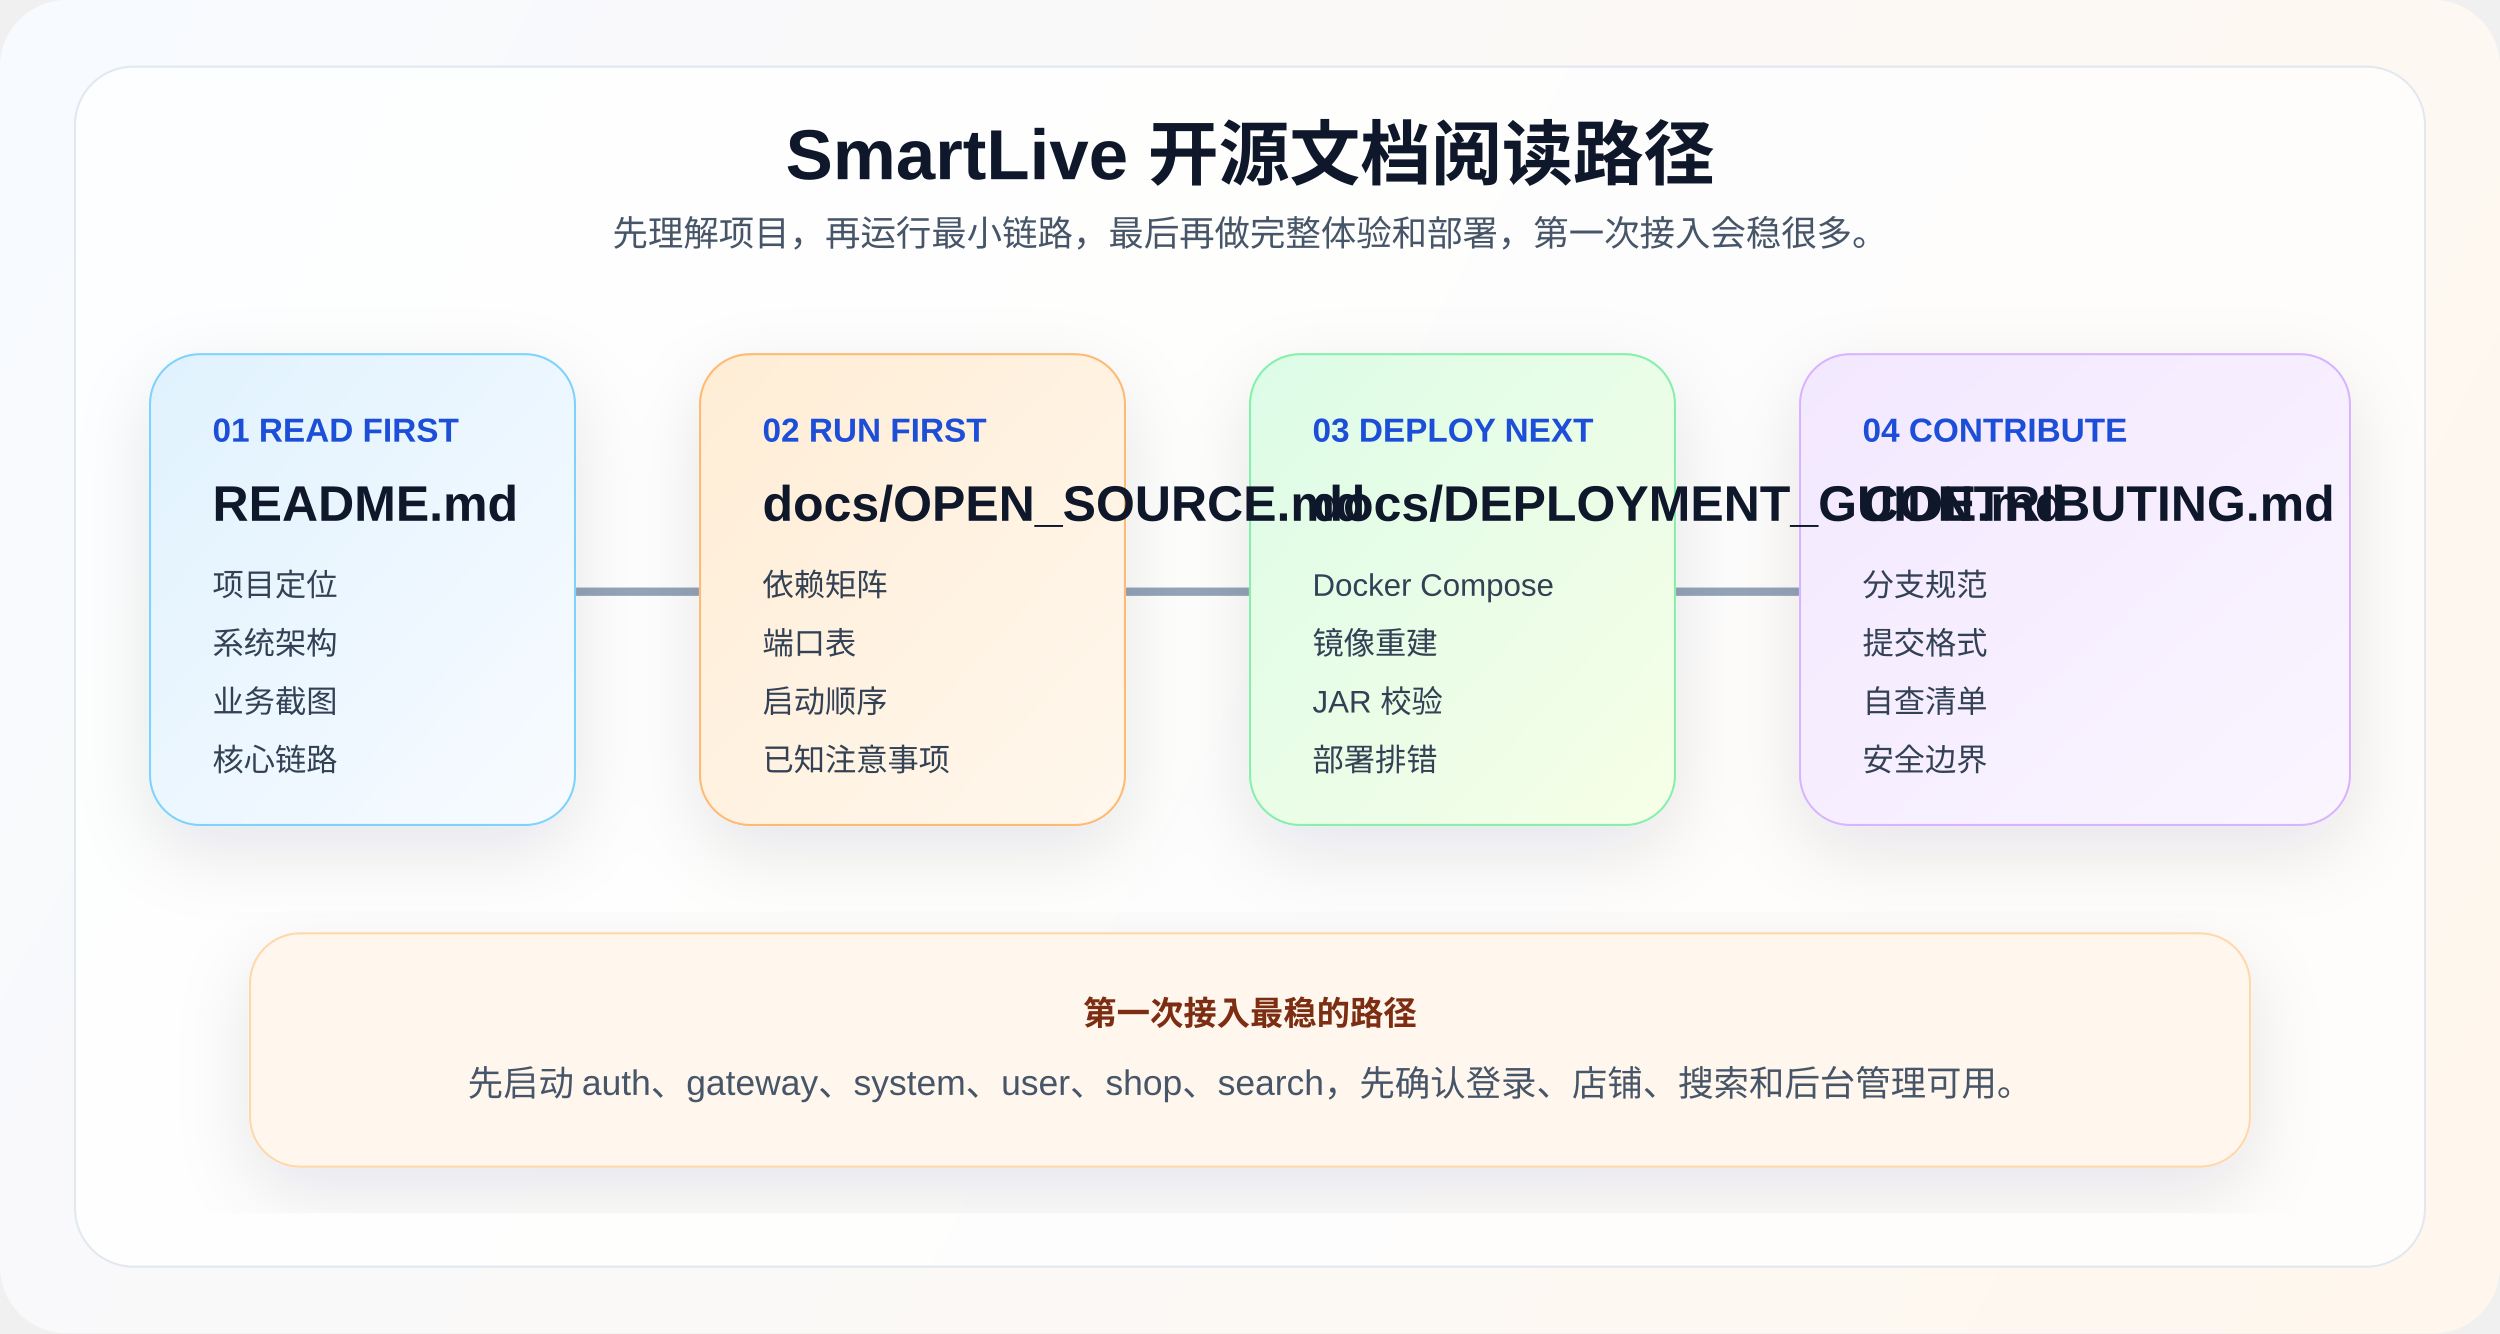
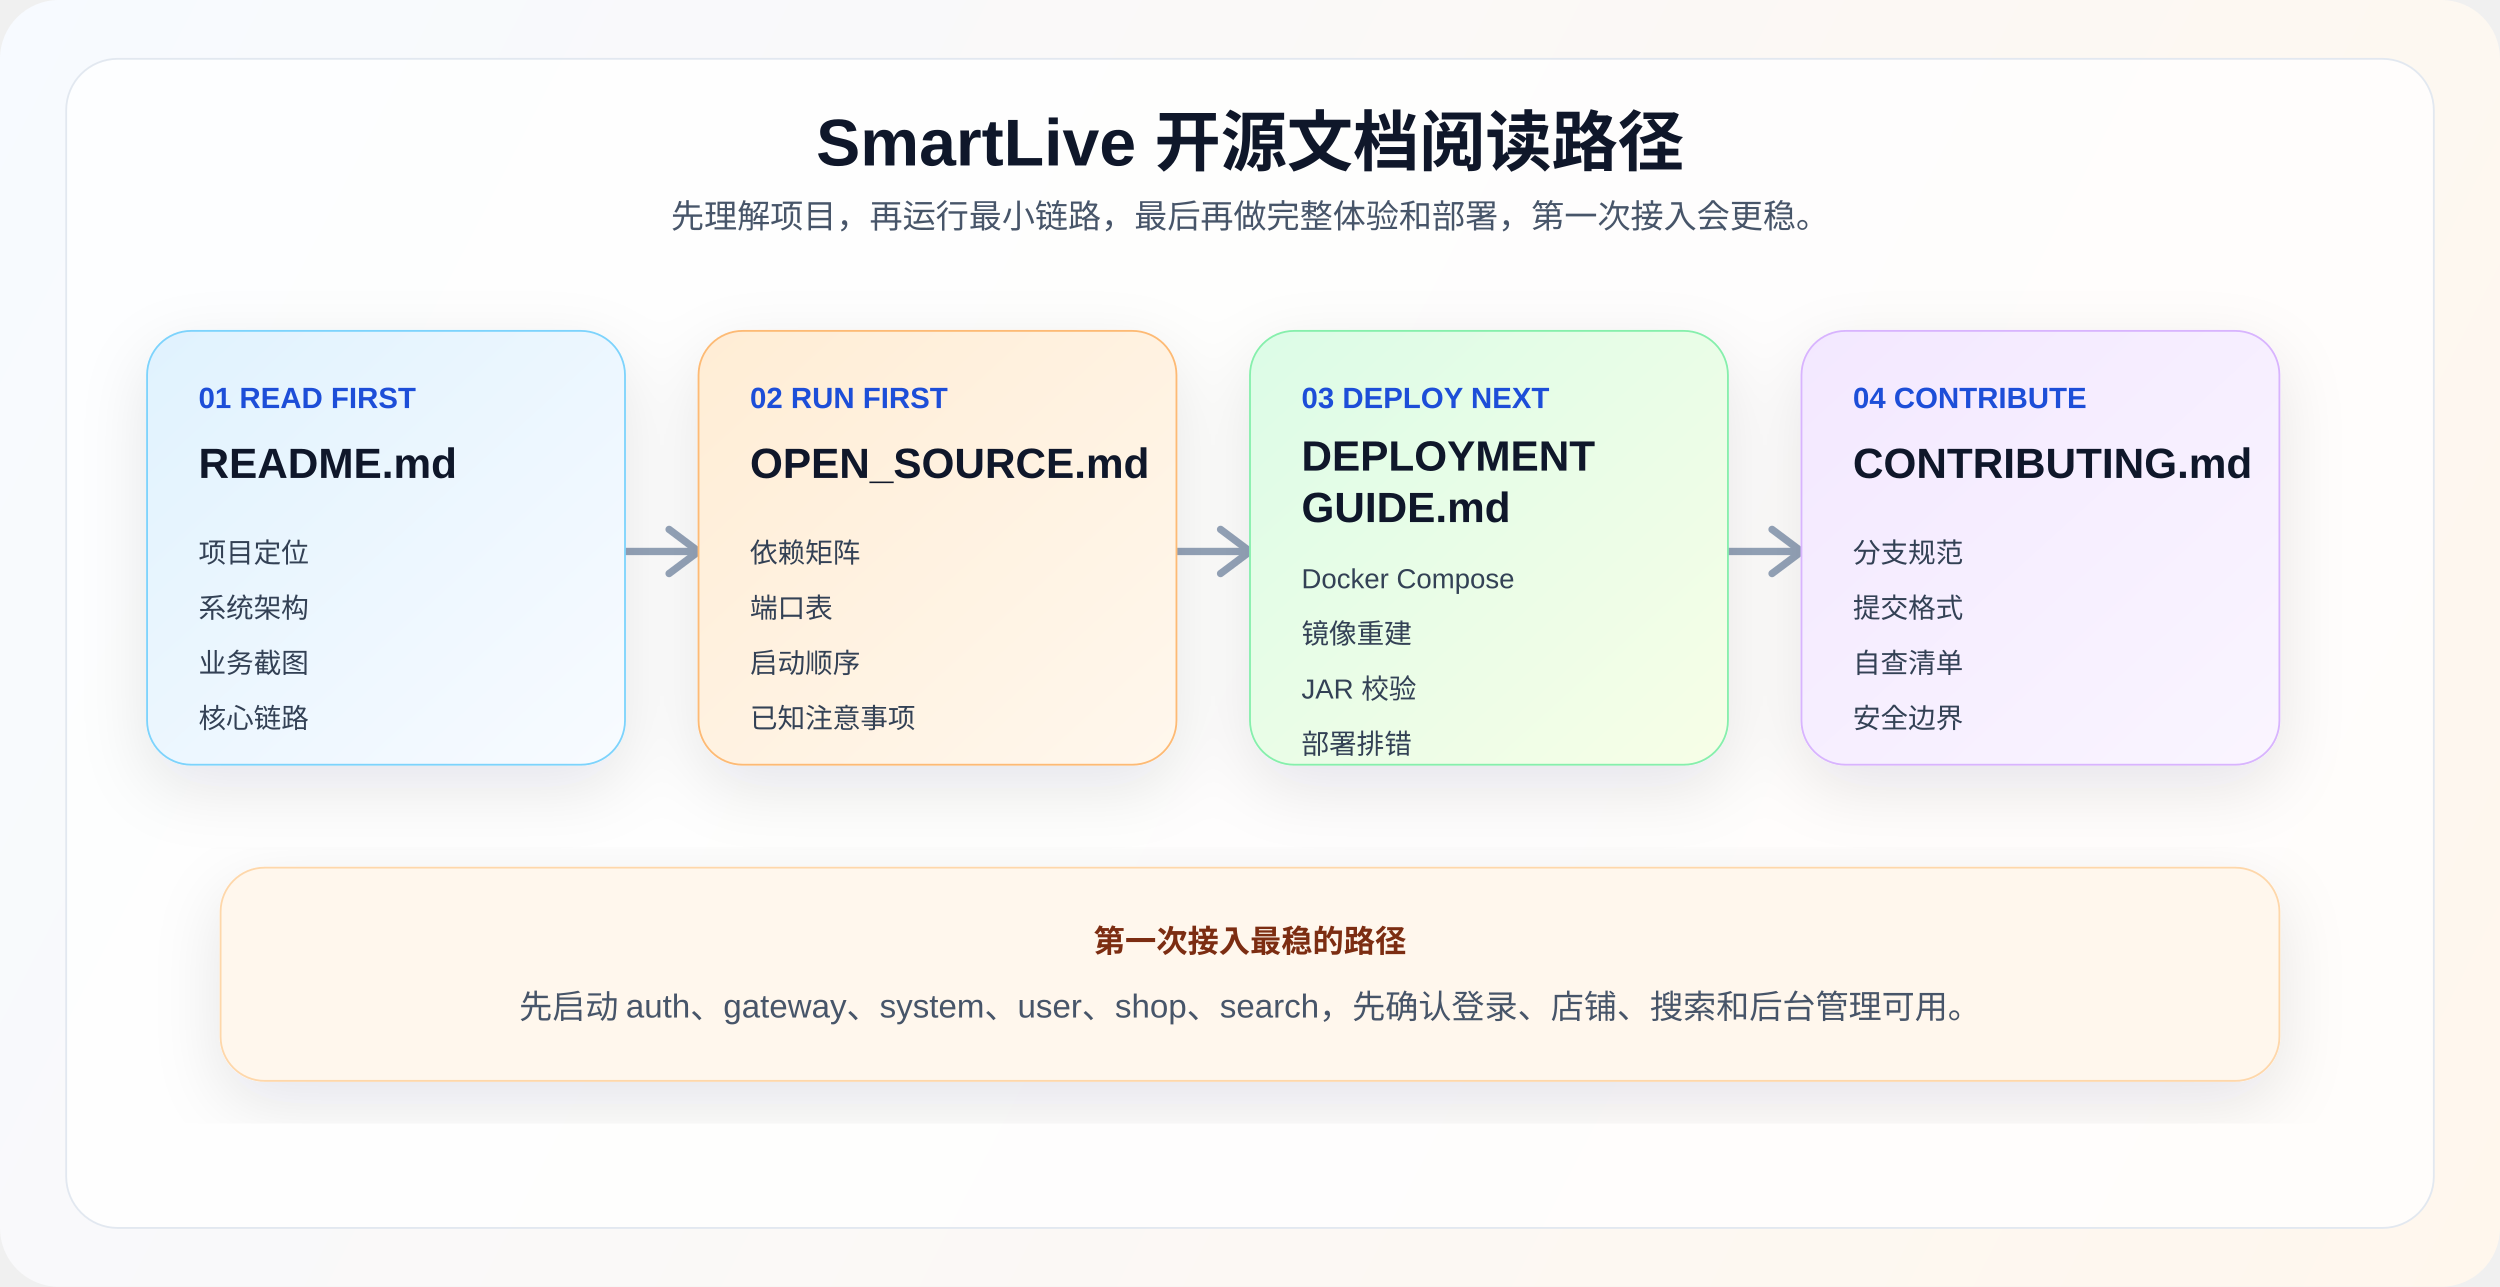
- <svg xmlns="http://www.w3.org/2000/svg" width="1200" height="640" viewBox="0 0 1200 640" fill="none">
+ <svg xmlns="http://www.w3.org/2000/svg" width="1360" height="700" viewBox="0 0 1360 700" fill="none">
  <defs>
-     <linearGradient id="bg" x1="0" y1="0" x2="1200" y2="640" gradientUnits="userSpaceOnUse">
+     <linearGradient id="bg" x1="0" y1="0" x2="1360" y2="700" gradientUnits="userSpaceOnUse">
      <stop stop-color="#F7FAFF" />
      <stop offset="1" stop-color="#FFF7ED" />
    </linearGradient>
    <linearGradient id="cardBlue" x1="0" y1="0" x2="1" y2="1">
      <stop stop-color="#E0F2FE" />
      <stop offset="1" stop-color="#F8FBFF" />
    </linearGradient>
    <linearGradient id="cardOrange" x1="0" y1="0" x2="1" y2="1">
      <stop stop-color="#FFEDD5" />
      <stop offset="1" stop-color="#FFF7ED" />
    </linearGradient>
    <linearGradient id="cardGreen" x1="0" y1="0" x2="1" y2="1">
      <stop stop-color="#DCFCE7" />
      <stop offset="1" stop-color="#F7FEE7" />
    </linearGradient>
    <linearGradient id="cardPurple" x1="0" y1="0" x2="1" y2="1">
      <stop stop-color="#F3E8FF" />
      <stop offset="1" stop-color="#FAF5FF" />
    </linearGradient>
    <filter id="shadow" x="-20%" y="-20%" width="140%" height="140%">
      <feDropShadow dx="0" dy="12" stdDeviation="18" flood-color="#0F172A" flood-opacity="0.10" />
    </filter>
    <style>
-       .title { font: 700 34px 'Microsoft YaHei', 'PingFang SC', Arial, sans-serif; fill: #0F172A; }
-       .subtitle { font: 400 17px 'Microsoft YaHei', 'PingFang SC', Arial, sans-serif; fill: #475569; }
-       .card-title { font: 700 24px 'Microsoft YaHei', 'PingFang SC', Arial, sans-serif; fill: #0F172A; }
+       .title { font: 700 36px 'Microsoft YaHei', 'PingFang SC', Arial, sans-serif; fill: #0F172A; }
+       .subtitle { font: 400 18px 'Microsoft YaHei', 'PingFang SC', Arial, sans-serif; fill: #475569; }
+       .card-title { font: 700 23px 'Microsoft YaHei', 'PingFang SC', Arial, sans-serif; fill: #0F172A; }
      .card-label { font: 700 16px 'Microsoft YaHei', 'PingFang SC', Arial, sans-serif; fill: #1D4ED8; }
      .card-body { font: 400 15px 'Microsoft YaHei', 'PingFang SC', Arial, sans-serif; fill: #334155; }
-       .foot { font: 600 16px 'Microsoft YaHei', 'PingFang SC', Arial, sans-serif; fill: #7C2D12; }
+       .foot { font: 600 17px 'Microsoft YaHei', 'PingFang SC', Arial, sans-serif; fill: #7C2D12; }
    </style>
  </defs>
-   <rect width="1200" height="640" rx="32" fill="url(#bg)" />
-   <rect x="36" y="32" width="1128" height="576" rx="28" fill="#FFFFFF" fill-opacity="0.78" stroke="#E2E8F0" />
-   <text x="600" y="86" text-anchor="middle" class="title">SmartLive 开源文档阅读路径</text>
-   <text x="600" y="118" text-anchor="middle" class="subtitle">先理解项目，再运行最小链路，最后再做完整体验和部署，第一次接入会稳很多。</text>
-   <path d="M276 284H372" stroke="#94A3B8" stroke-width="4" stroke-linecap="round" />
-   <path d="M540 284H636" stroke="#94A3B8" stroke-width="4" stroke-linecap="round" />
-   <path d="M804 284H900" stroke="#94A3B8" stroke-width="4" stroke-linecap="round" />
-   <path d="M372 284L356 272M372 284L356 296" stroke="#94A3B8" stroke-width="4" stroke-linecap="round" />
-   <path d="M636 284L620 272M636 284L620 296" stroke="#94A3B8" stroke-width="4" stroke-linecap="round" />
-   <path d="M900 284L884 272M900 284L884 296" stroke="#94A3B8" stroke-width="4" stroke-linecap="round" />
+   <rect width="1360" height="700" rx="32" fill="url(#bg)" />
+   <rect x="36" y="32" width="1288" height="636" rx="28" fill="#FFFFFF" fill-opacity="0.78" stroke="#E2E8F0" />
+   <text x="680" y="90" text-anchor="middle" class="title">SmartLive 开源文档阅读路径</text>
+   <text x="680" y="124" text-anchor="middle" class="subtitle">先理解项目，再运行最小链路，最后再做完整体验和部署，第一次接入会更稳。</text>
+   <path d="M340 300H380" stroke="#94A3B8" stroke-width="4" stroke-linecap="round" />
+   <path d="M640 300H680" stroke="#94A3B8" stroke-width="4" stroke-linecap="round" />
+   <path d="M940 300H980" stroke="#94A3B8" stroke-width="4" stroke-linecap="round" />
+   <path d="M380 300L364 288M380 300L364 312" stroke="#94A3B8" stroke-width="4" stroke-linecap="round" />
+   <path d="M680 300L664 288M680 300L664 312" stroke="#94A3B8" stroke-width="4" stroke-linecap="round" />
+   <path d="M980 300L964 288M980 300L964 312" stroke="#94A3B8" stroke-width="4" stroke-linecap="round" />
  <g filter="url(#shadow)">
-     <rect x="72" y="170" width="204" height="226" rx="24" fill="url(#cardBlue)" stroke="#7DD3FC" />
-     <rect x="336" y="170" width="204" height="226" rx="24" fill="url(#cardOrange)" stroke="#FDBA74" />
-     <rect x="600" y="170" width="204" height="226" rx="24" fill="url(#cardGreen)" stroke="#86EFAC" />
-     <rect x="864" y="170" width="264" height="226" rx="24" fill="url(#cardPurple)" stroke="#D8B4FE" />
+     <rect x="80" y="180" width="260" height="236" rx="24" fill="url(#cardBlue)" stroke="#7DD3FC" />
+     <rect x="380" y="180" width="260" height="236" rx="24" fill="url(#cardOrange)" stroke="#FDBA74" />
+     <rect x="680" y="180" width="260" height="236" rx="24" fill="url(#cardGreen)" stroke="#86EFAC" />
+     <rect x="980" y="180" width="260" height="236" rx="24" fill="url(#cardPurple)" stroke="#D8B4FE" />
  </g>
-   <text x="102" y="212" class="card-label">01 READ FIRST</text>
-   <text x="102" y="250" class="card-title">README.md</text>
-   <text x="102" y="286" class="card-body">项目定位</text>
-   <text x="102" y="314" class="card-body">系统架构</text>
-   <text x="102" y="342" class="card-body">业务截图</text>
-   <text x="102" y="370" class="card-body">核心链路</text>
-   <text x="366" y="212" class="card-label" fill="#C2410C">02 RUN FIRST</text>
-   <text x="366" y="250" class="card-title">docs/OPEN_SOURCE.md</text>
-   <text x="366" y="286" class="card-body">依赖矩阵</text>
-   <text x="366" y="314" class="card-body">端口表</text>
-   <text x="366" y="342" class="card-body">启动顺序</text>
-   <text x="366" y="370" class="card-body">已知注意事项</text>
-   <text x="630" y="212" class="card-label" fill="#15803D">03 DEPLOY NEXT</text>
-   <text x="630" y="250" class="card-title">docs/DEPLOYMENT_GUIDE.md</text>
-   <text x="630" y="286" class="card-body">Docker Compose</text>
-   <text x="630" y="314" class="card-body">镜像重建</text>
-   <text x="630" y="342" class="card-body">JAR 校验</text>
-   <text x="630" y="370" class="card-body">部署排错</text>
-   <text x="894" y="212" class="card-label" fill="#7C3AED">04 CONTRIBUTE</text>
-   <text x="894" y="250" class="card-title">CONTRIBUTING.md</text>
-   <text x="894" y="286" class="card-body">分支规范</text>
-   <text x="894" y="314" class="card-body">提交格式</text>
-   <text x="894" y="342" class="card-body">自查清单</text>
-   <text x="894" y="370" class="card-body">安全边界</text>
+   <text x="108" y="222" class="card-label">01 READ FIRST</text>
+   <text x="108" y="260" class="card-title">README.md</text>
+   <text x="108" y="306" class="card-body">项目定位</text>
+   <text x="108" y="336" class="card-body">系统架构</text>
+   <text x="108" y="366" class="card-body">业务截图</text>
+   <text x="108" y="396" class="card-body">核心链路</text>
+   <text x="408" y="222" class="card-label" fill="#C2410C">02 RUN FIRST</text>
+   <text x="408" y="260" class="card-title">OPEN_SOURCE.md</text>
+   <text x="408" y="306" class="card-body">依赖矩阵</text>
+   <text x="408" y="336" class="card-body">端口表</text>
+   <text x="408" y="366" class="card-body">启动顺序</text>
+   <text x="408" y="396" class="card-body">已知注意事项</text>
+   <text x="708" y="222" class="card-label" fill="#15803D">03 DEPLOY NEXT</text>
+   <text x="708" y="256" class="card-title">
+     <tspan x="708" dy="0">DEPLOYMENT</tspan>
+     <tspan x="708" dy="28">GUIDE.md</tspan>
+   </text>
+   <text x="708" y="320" class="card-body">Docker Compose</text>
+   <text x="708" y="350" class="card-body">镜像重建</text>
+   <text x="708" y="380" class="card-body">JAR 校验</text>
+   <text x="708" y="410" class="card-body">部署排错</text>
+   <text x="1008" y="222" class="card-label" fill="#7C3AED">04 CONTRIBUTE</text>
+   <text x="1008" y="260" class="card-title">CONTRIBUTING.md</text>
+   <text x="1008" y="306" class="card-body">分支规范</text>
+   <text x="1008" y="336" class="card-body">提交格式</text>
+   <text x="1008" y="366" class="card-body">自查清单</text>
+   <text x="1008" y="396" class="card-body">安全边界</text>
  <g filter="url(#shadow)">
-     <rect x="120" y="448" width="960" height="112" rx="24" fill="#FFF7ED" stroke="#FED7AA" />
+     <rect x="120" y="472" width="1120" height="116" rx="24" fill="#FFF7ED" stroke="#FED7AA" />
  </g>
-   <text x="600" y="492" text-anchor="middle" class="foot">第一次接入最稳的路径</text>
-   <text x="600" y="526" text-anchor="middle" class="subtitle">先启动 auth、gateway、system、user、shop、search，先确认登录、店铺、搜索和后台管理可用。</text>
+   <text x="680" y="518" text-anchor="middle" class="foot">第一次接入最稳的路径</text>
+   <text x="680" y="554" text-anchor="middle" class="subtitle">先启动 auth、gateway、system、user、shop、search，先确认登录、店铺、搜索和后台管理可用。</text>
</svg>
